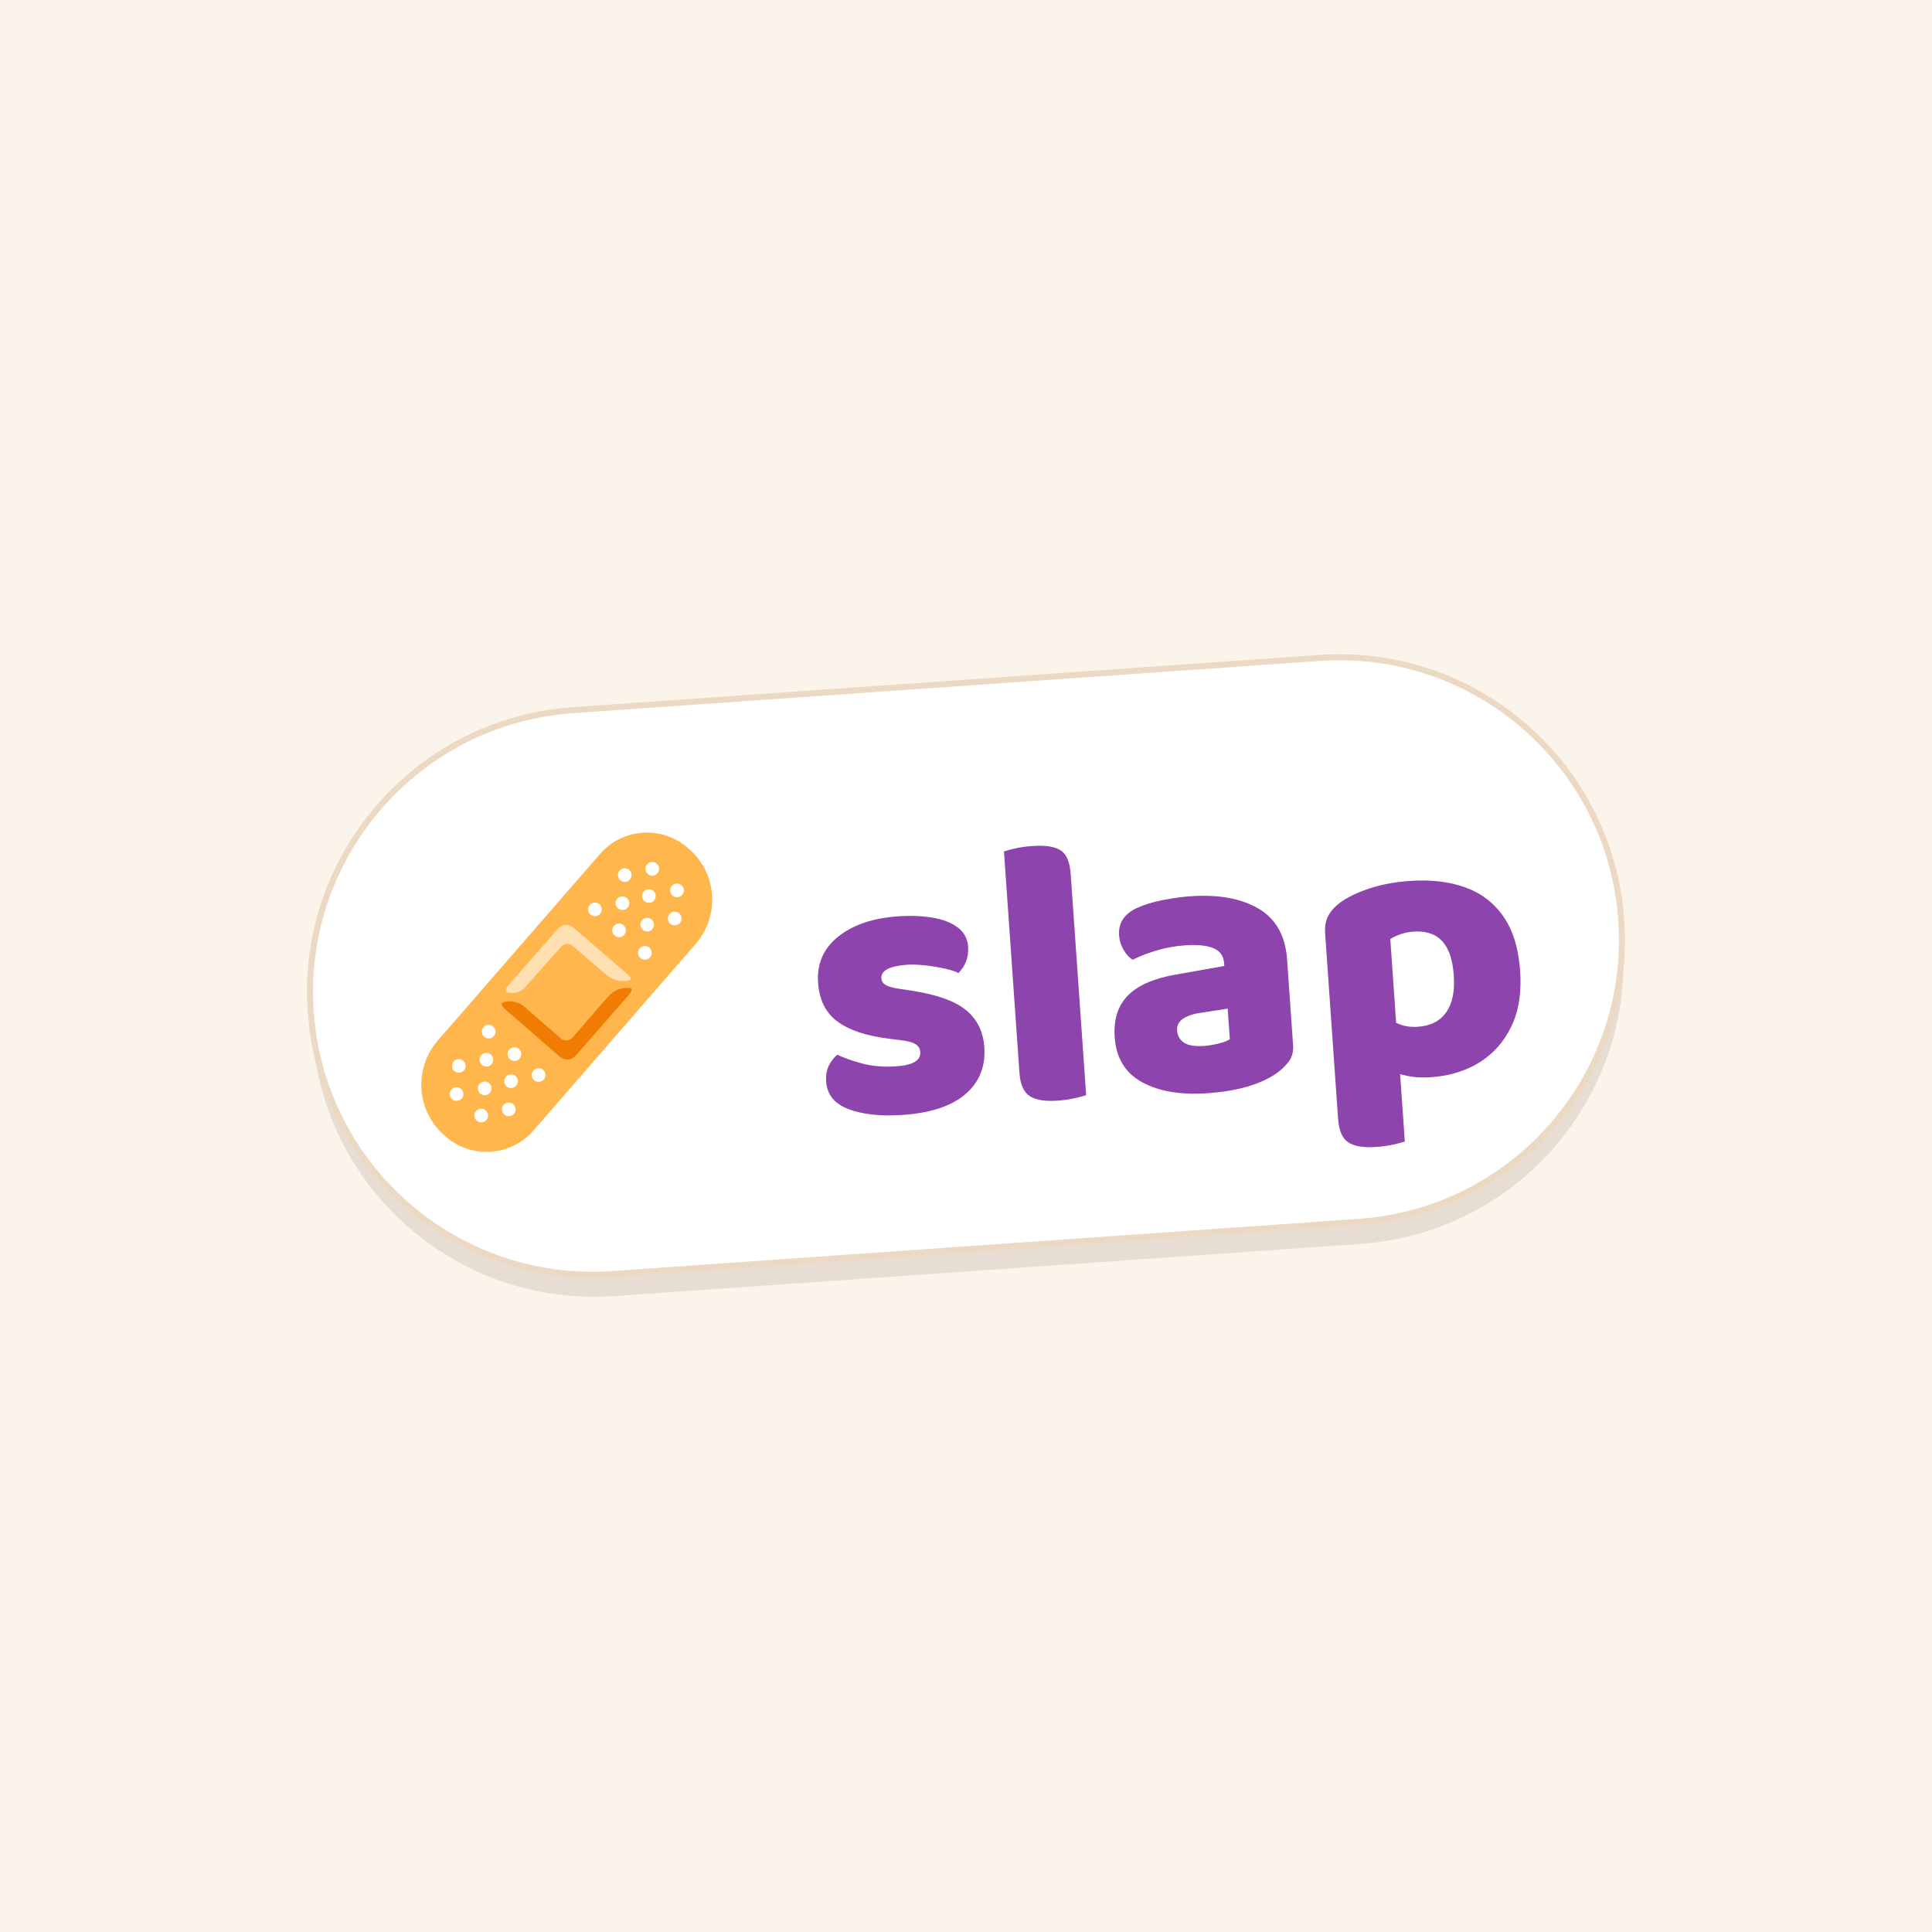
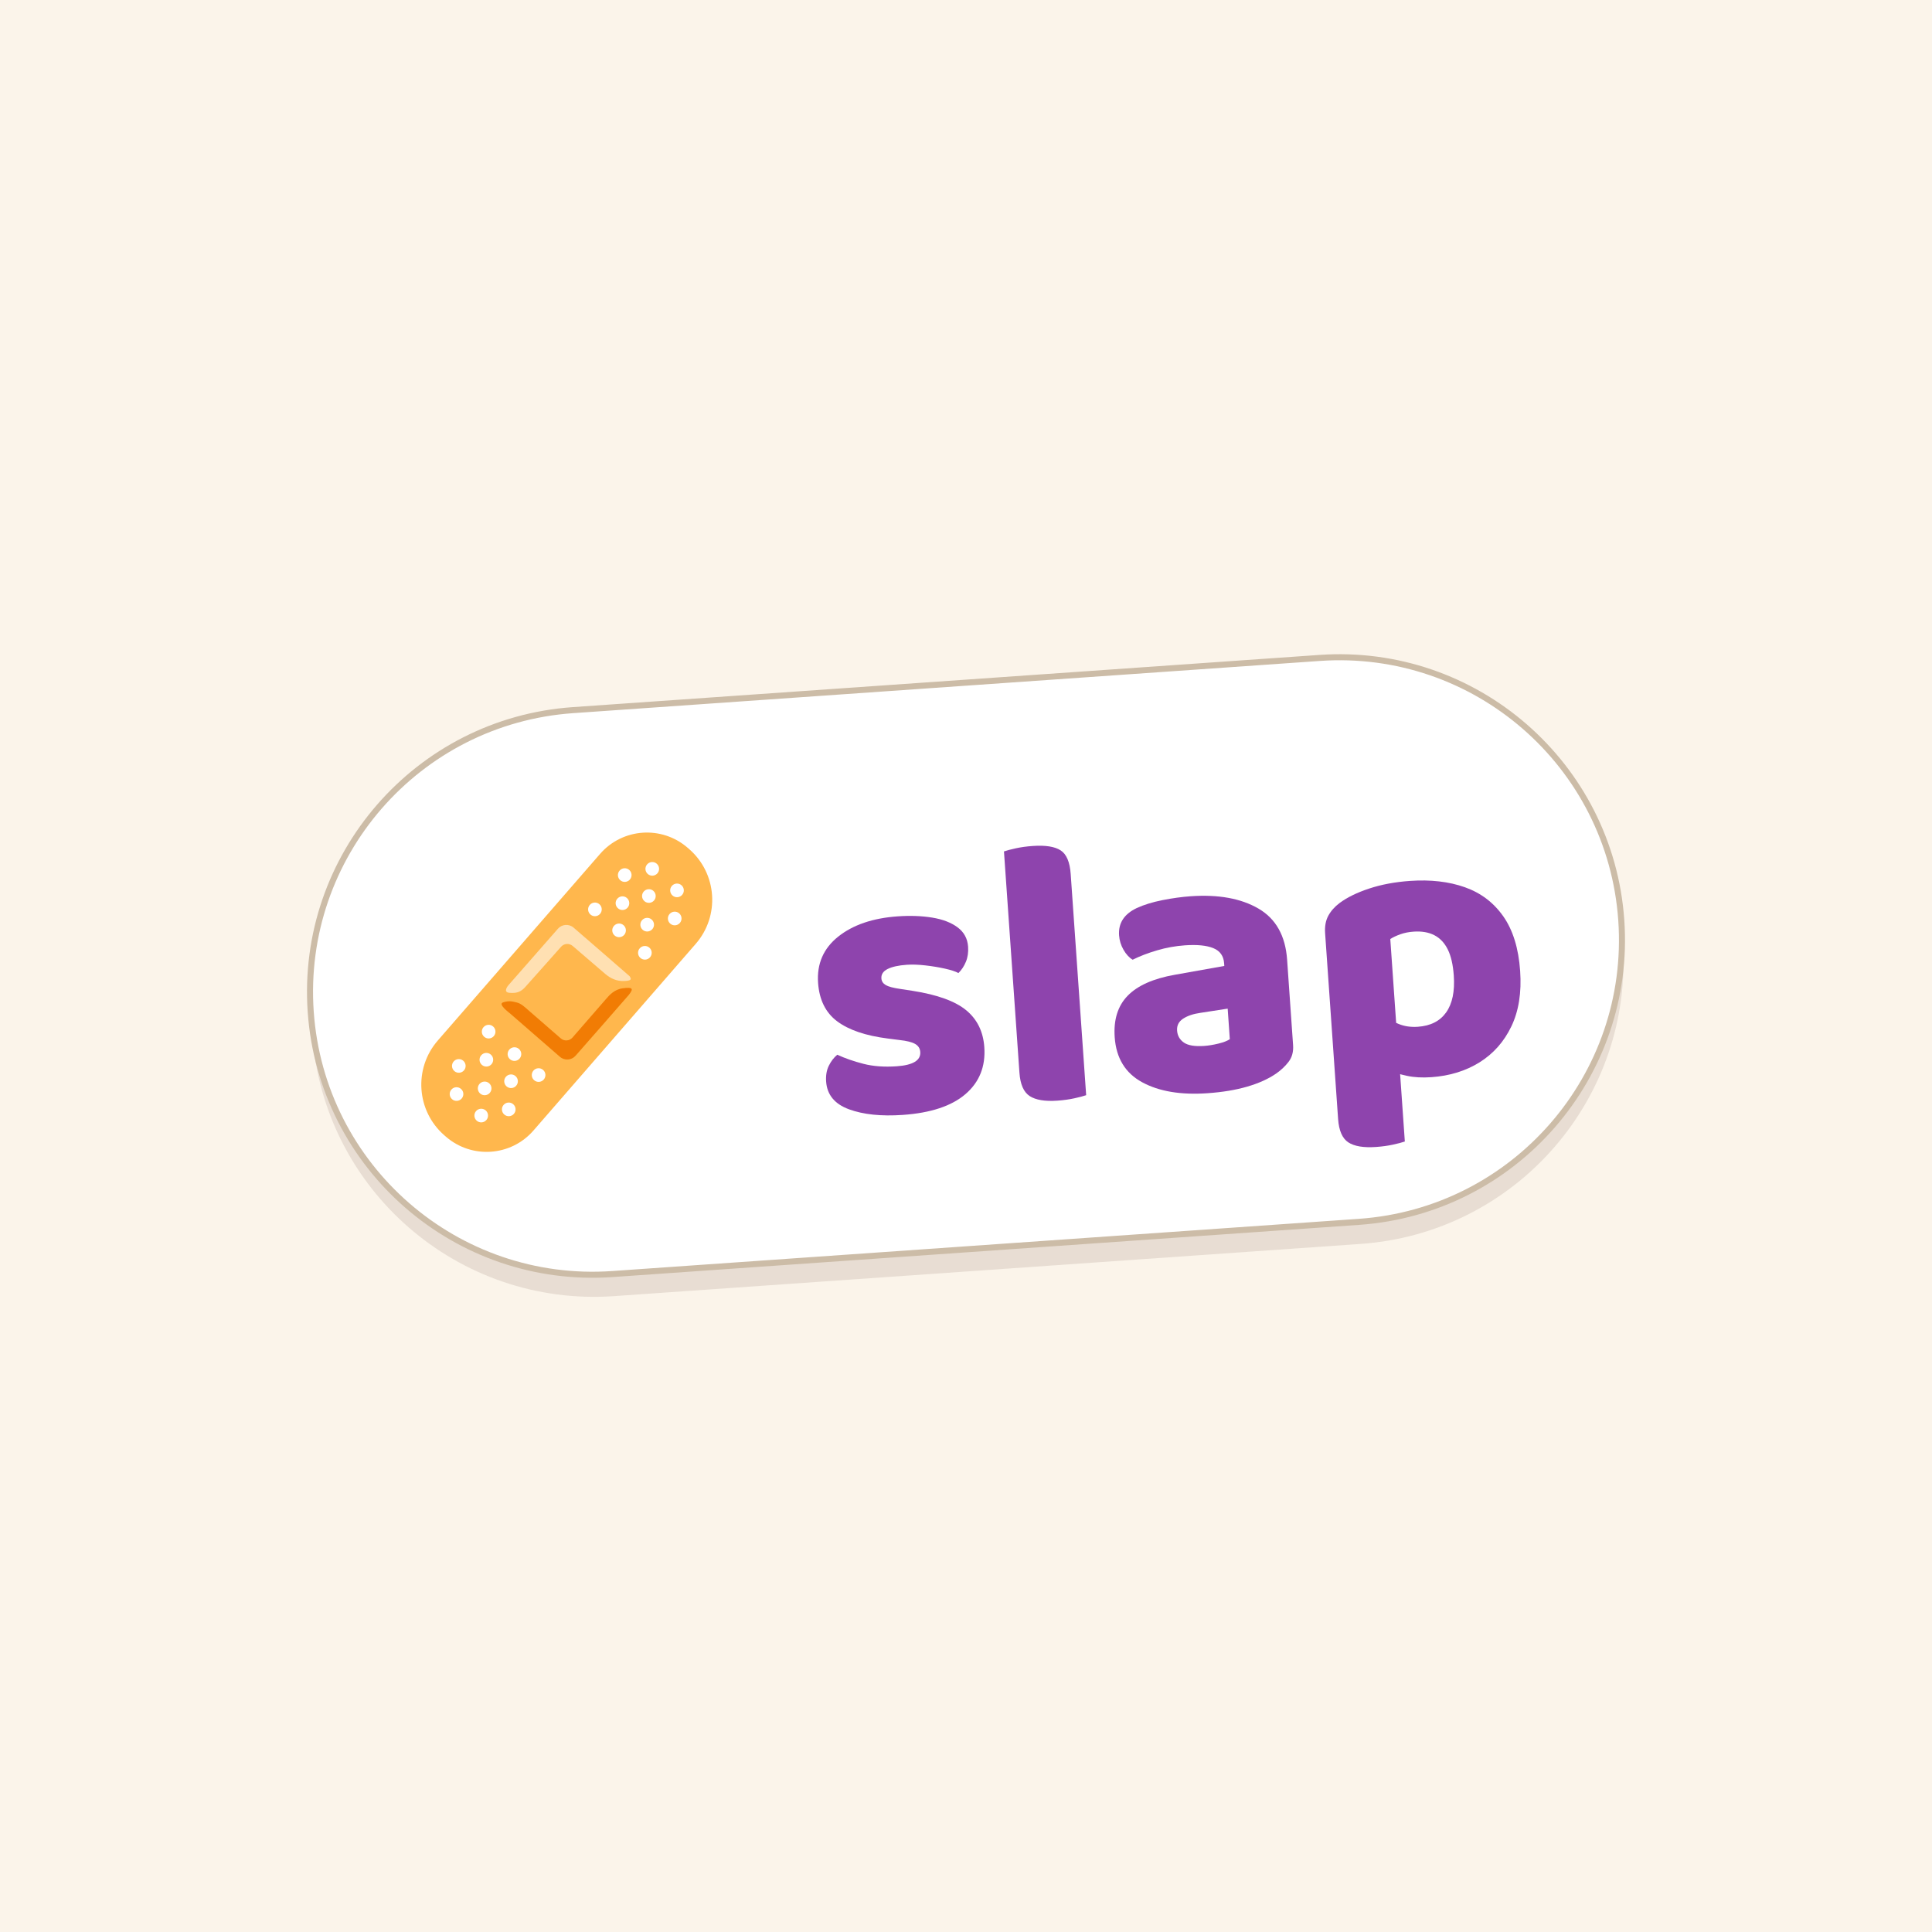
<svg xmlns="http://www.w3.org/2000/svg" viewBox="0 0 1200 1200" width="1200" height="1200" role="img" aria-label="slap">
  <rect width="1200" height="1200" fill="#FBF4EA" />
  <g transform="rotate(-4 600.0 600.0)">
    <rect x="192.00" y="438.19" width="816.00" height="351.11" rx="175.56" fill="#5A3327" opacity="0.12" />
-     <rect x="192.00" y="424.44" width="816.00" height="351.11" rx="175.56" fill="#FFFFFF" stroke="#ECD9C4" stroke-width="3.75" />
+     <rect x="192.00" y="424.44" width="816.00" height="351.11" rx="175.56" fill="#FFFFFF" stroke="#CCBCA7" stroke-width="3.75" />
    <g transform="translate(249.49 496.94) scale(1.61037)">
      <path d="M114.26,11.54L113.74,11.02C104.38,1.67 89.22,1.68 79.87,11.03L12.42,78.46L12.41,78.47C2.29,88.6 2.29,105.03 12.43,115.15L12.94,115.66C22.29,125.01 37.46,125.01 46.81,115.66C46.81,115.66 114.25,48.22 114.26,48.21C124.39,38.09 124.39,21.67 114.26,11.54ZM20.05,101.42C19.02,102.45 17.35,102.45 16.33,101.42C15.3,100.39 15.3,98.72 16.33,97.7C17.36,96.67 19.03,96.67 20.05,97.7C21.08,98.72 21.08,100.39 20.05,101.42ZM21.69,90.66C20.66,91.69 18.99,91.69 17.97,90.66C16.94,89.63 16.94,87.96 17.97,86.94C19,85.91 20.67,85.91 21.69,86.94C22.71,87.97 22.71,89.64 21.69,90.66ZM28.97,110.36C27.94,111.39 26.27,111.39 25.25,110.36C24.22,109.33 24.22,107.66 25.25,106.64C26.28,105.61 27.95,105.61 28.97,106.64C30,107.67 30,109.33 28.97,110.36ZM31.02,100C29.99,101.03 28.32,101.03 27.3,100C26.27,98.97 26.27,97.3 27.3,96.28C28.33,95.25 30,95.25 31.02,96.28C32.05,97.31 32.05,98.97 31.02,100ZM32.45,89.02C31.42,90.05 29.75,90.05 28.73,89.02C27.7,87.99 27.7,86.32 28.73,85.3C29.76,84.27 31.43,84.27 32.45,85.3C33.48,86.33 33.48,87.99 32.45,89.02ZM34.09,78.27C33.06,79.3 31.39,79.3 30.37,78.27C29.34,77.24 29.34,75.57 30.37,74.55C31.4,73.52 33.07,73.52 34.09,74.55C35.11,75.57 35.11,77.24 34.09,78.27ZM39.73,108.72C38.7,109.75 37.03,109.75 36.01,108.72C34.98,107.69 34.98,106.02 36.01,105C37.04,103.97 38.71,103.97 39.73,105C40.76,106.02 40.76,107.69 39.73,108.72ZM41.37,97.96C40.34,98.99 38.67,98.99 37.65,97.96C36.62,96.93 36.62,95.26 37.65,94.24C38.68,93.21 40.35,93.21 41.37,94.24C42.4,95.27 42.4,96.93 41.37,97.96ZM43.41,87.6C42.38,88.63 40.71,88.63 39.69,87.6C38.66,86.57 38.66,84.9 39.69,83.88C40.72,82.85 42.39,82.85 43.41,83.88C44.44,84.9 44.44,86.57 43.41,87.6ZM52.14,96.32C51.11,97.35 49.44,97.35 48.42,96.32C47.39,95.29 47.39,93.62 48.42,92.6C49.45,91.57 51.12,91.57 52.14,92.6C53.17,93.62 53.17,95.29 52.14,96.32ZM78.27,34.09C77.24,35.12 75.57,35.12 74.55,34.09C73.52,33.06 73.52,31.39 74.55,30.37C75.58,29.34 77.25,29.34 78.27,30.37C79.29,31.39 79.29,33.06 78.27,34.09ZM87,42.81C85.97,43.84 84.3,43.84 83.28,42.81C82.25,41.78 82.25,40.11 83.28,39.09C84.31,38.06 85.98,38.06 87,39.09C88.02,40.11 88.02,41.78 87,42.81ZM89.03,32.44C88,33.47 86.33,33.47 85.31,32.44C84.28,31.41 84.28,29.74 85.31,28.72C86.34,27.69 88.01,27.69 89.03,28.72C90.05,29.75 90.05,31.41 89.03,32.44ZM90.66,21.69C89.63,22.72 87.96,22.72 86.94,21.69C85.91,20.66 85.91,18.99 86.94,17.97C87.97,16.94 89.64,16.94 90.66,17.97C91.69,18.99 91.69,20.66 90.66,21.69ZM96.32,52.14C95.29,53.17 93.62,53.17 92.6,52.14C91.57,51.11 91.57,49.44 92.6,48.42C93.63,47.39 95.3,47.39 96.32,48.42C97.35,49.44 97.35,51.11 96.32,52.14ZM97.96,41.38C96.93,42.41 95.26,42.41 94.24,41.38C93.21,40.35 93.21,38.68 94.24,37.66C95.27,36.63 96.94,36.63 97.96,37.66C98.99,38.69 98.99,40.36 97.96,41.38ZM99.39,30.4C98.36,31.43 96.69,31.43 95.67,30.4C94.64,29.37 94.64,27.7 95.67,26.68C96.7,25.65 98.37,25.65 99.39,26.68C100.41,27.71 100.41,29.38 99.39,30.4ZM101.42,20.04C100.39,21.07 98.72,21.07 97.7,20.04C96.67,19.01 96.67,17.34 97.7,16.32C98.73,15.29 100.4,15.29 101.42,16.32C102.45,17.35 102.45,19.02 101.42,20.04ZM108.72,39.74C107.69,40.77 106.02,40.77 105,39.74C103.97,38.71 103.97,37.04 105,36.02C106.03,34.99 107.7,34.99 108.72,36.02C109.75,37.04 109.75,38.71 108.72,39.74ZM110.36,28.99C109.33,30.02 107.66,30.02 106.64,28.99C105.61,27.96 105.61,26.29 106.64,25.27C107.67,24.24 109.34,24.24 110.36,25.27C111.39,26.29 111.39,27.96 110.36,28.99Z" fill="#FFB74D" />
      <path d="M87.15,66.04C89.26,63.72 88.88,63.09 84.97,63.34C81.74,63.54 79.67,65.61 78.39,66.89L64.32,80.95C63.07,82.2 61.05,82.2 59.8,80.95C59.76,80.91 48.25,69.4 48.25,69.4C46.97,68.12 45.5,66.44 43.8,65.94C42.41,65.53 41.19,64.92 38.61,65.52C36.39,66.03 40.32,69.36 41.26,70.3C42.78,71.82 54.58,83.62 58.96,88C60.64,89.68 63.36,89.68 65.04,88C65.05,87.99 86.48,66.78 87.15,66.04Z" fill="#F17C04" />
      <path d="M87.95,58.87C87.92,58.78 68.27,39.24 67.72,38.69C66.04,37.01 63.32,37.01 61.64,38.69C59.69,40.64 41.09,59.07 41.09,59.07C41.09,59.07 38.57,61.58 41.21,62.02C43.86,62.46 45.59,62.09 47.52,60.22C52.48,55.42 62.36,45.72 62.36,45.72C63.61,44.47 65.63,44.47 66.88,45.72C69.15,47.99 76.97,55.72 78.6,57.3C80.64,59.28 82.8,60.46 85.71,60.58C89.47,60.74 88.16,59.44 87.95,58.87Z" fill="#FFE0B2" />
    </g>
    <g fill="#8E44AD">
      <path transform="translate(498.12 685.49) scale(0.23747 -0.23747)" d="M462 145Q462 69 404.5 26.0Q347 -17 237 -17Q152 -17 97.5 7.5Q43 32 43 84Q43 108 53.0 125.0Q63 142 77 152Q106 136 143.5 123.5Q181 111 230 111Q294 111 294 144Q294 158 282.0 166.0Q270 174 242 179L212 185Q126 202 83.0 239.0Q40 276 40 343Q40 418 101.0 460.0Q162 502 260 502Q309 502 349.5 492.5Q390 483 414.0 462.5Q438 442 438 410Q438 388 429.5 371.0Q421 354 408 343Q397 350 373.5 357.0Q350 364 323.0 369.0Q296 374 275 374Q242 374 224.0 366.5Q206 359 206 343Q206 332 216.0 325.0Q226 318 254 312L285 305Q381 283 421.5 244.5Q462 206 462 145Z" />
      <path transform="translate(614.95 685.49) scale(0.23747 -0.23747)" d="M57 264H227V1Q216 -2 195.5 -5.0Q175 -8 151 -8Q102 -8 79.5 9.0Q57 26 57 72ZM227 175H57V652Q68 655 88.5 658.0Q109 661 133 661Q183 661 205.0 644.5Q227 628 227 581Z" />
      <path transform="translate(682.40 685.49) scale(0.23747 -0.23747)" d="M260 108Q277 108 297.5 111.5Q318 115 328 121V201L256 195Q228 193 210.0 183.0Q192 173 192 153Q192 133 207.5 120.5Q223 108 260 108ZM252 501Q361 501 426.5 456.5Q492 412 492 318V94Q492 68 477.5 51.5Q463 35 443 23Q411 4 365.0 -6.0Q319 -16 260 -16Q155 -16 91.5 24.5Q28 65 28 147Q28 216 69.5 253.0Q111 290 196 299L327 313V320Q327 349 301.5 361.5Q276 374 228 374Q191 374 154.5 366.0Q118 358 89 346Q76 355 67.0 373.5Q58 392 58 412Q58 460 109 480Q138 491 177.5 496.0Q217 501 252 501Z" />
      <path transform="translate(811.58 685.49) scale(0.23747 -0.23747)" d="M303 -15Q375 -15 431.5 15.0Q488 45 521.0 103.0Q554 161 554 246Q554 335 520.0 391.5Q486 448 425.0 474.5Q364 501 283 501Q224 501 175.0 488.5Q126 476 95 456Q75 443 63.5 425.0Q52 407 52 380V55H221V353Q232 359 248.0 363.5Q264 368 283 368Q315 368 336.5 355.0Q358 342 369.0 315.5Q380 289 380 246Q380 184 353.5 151.5Q327 119 277 119Q249 119 227.0 130.0Q205 141 188 154V12Q212 1 239.5 -7.0Q267 -15 303 -15ZM222 96H52V-107Q52 -153 74.5 -170.0Q97 -187 146 -187Q170 -187 190.5 -184.0Q211 -181 222 -178Z" />
    </g>
  </g>
</svg>
